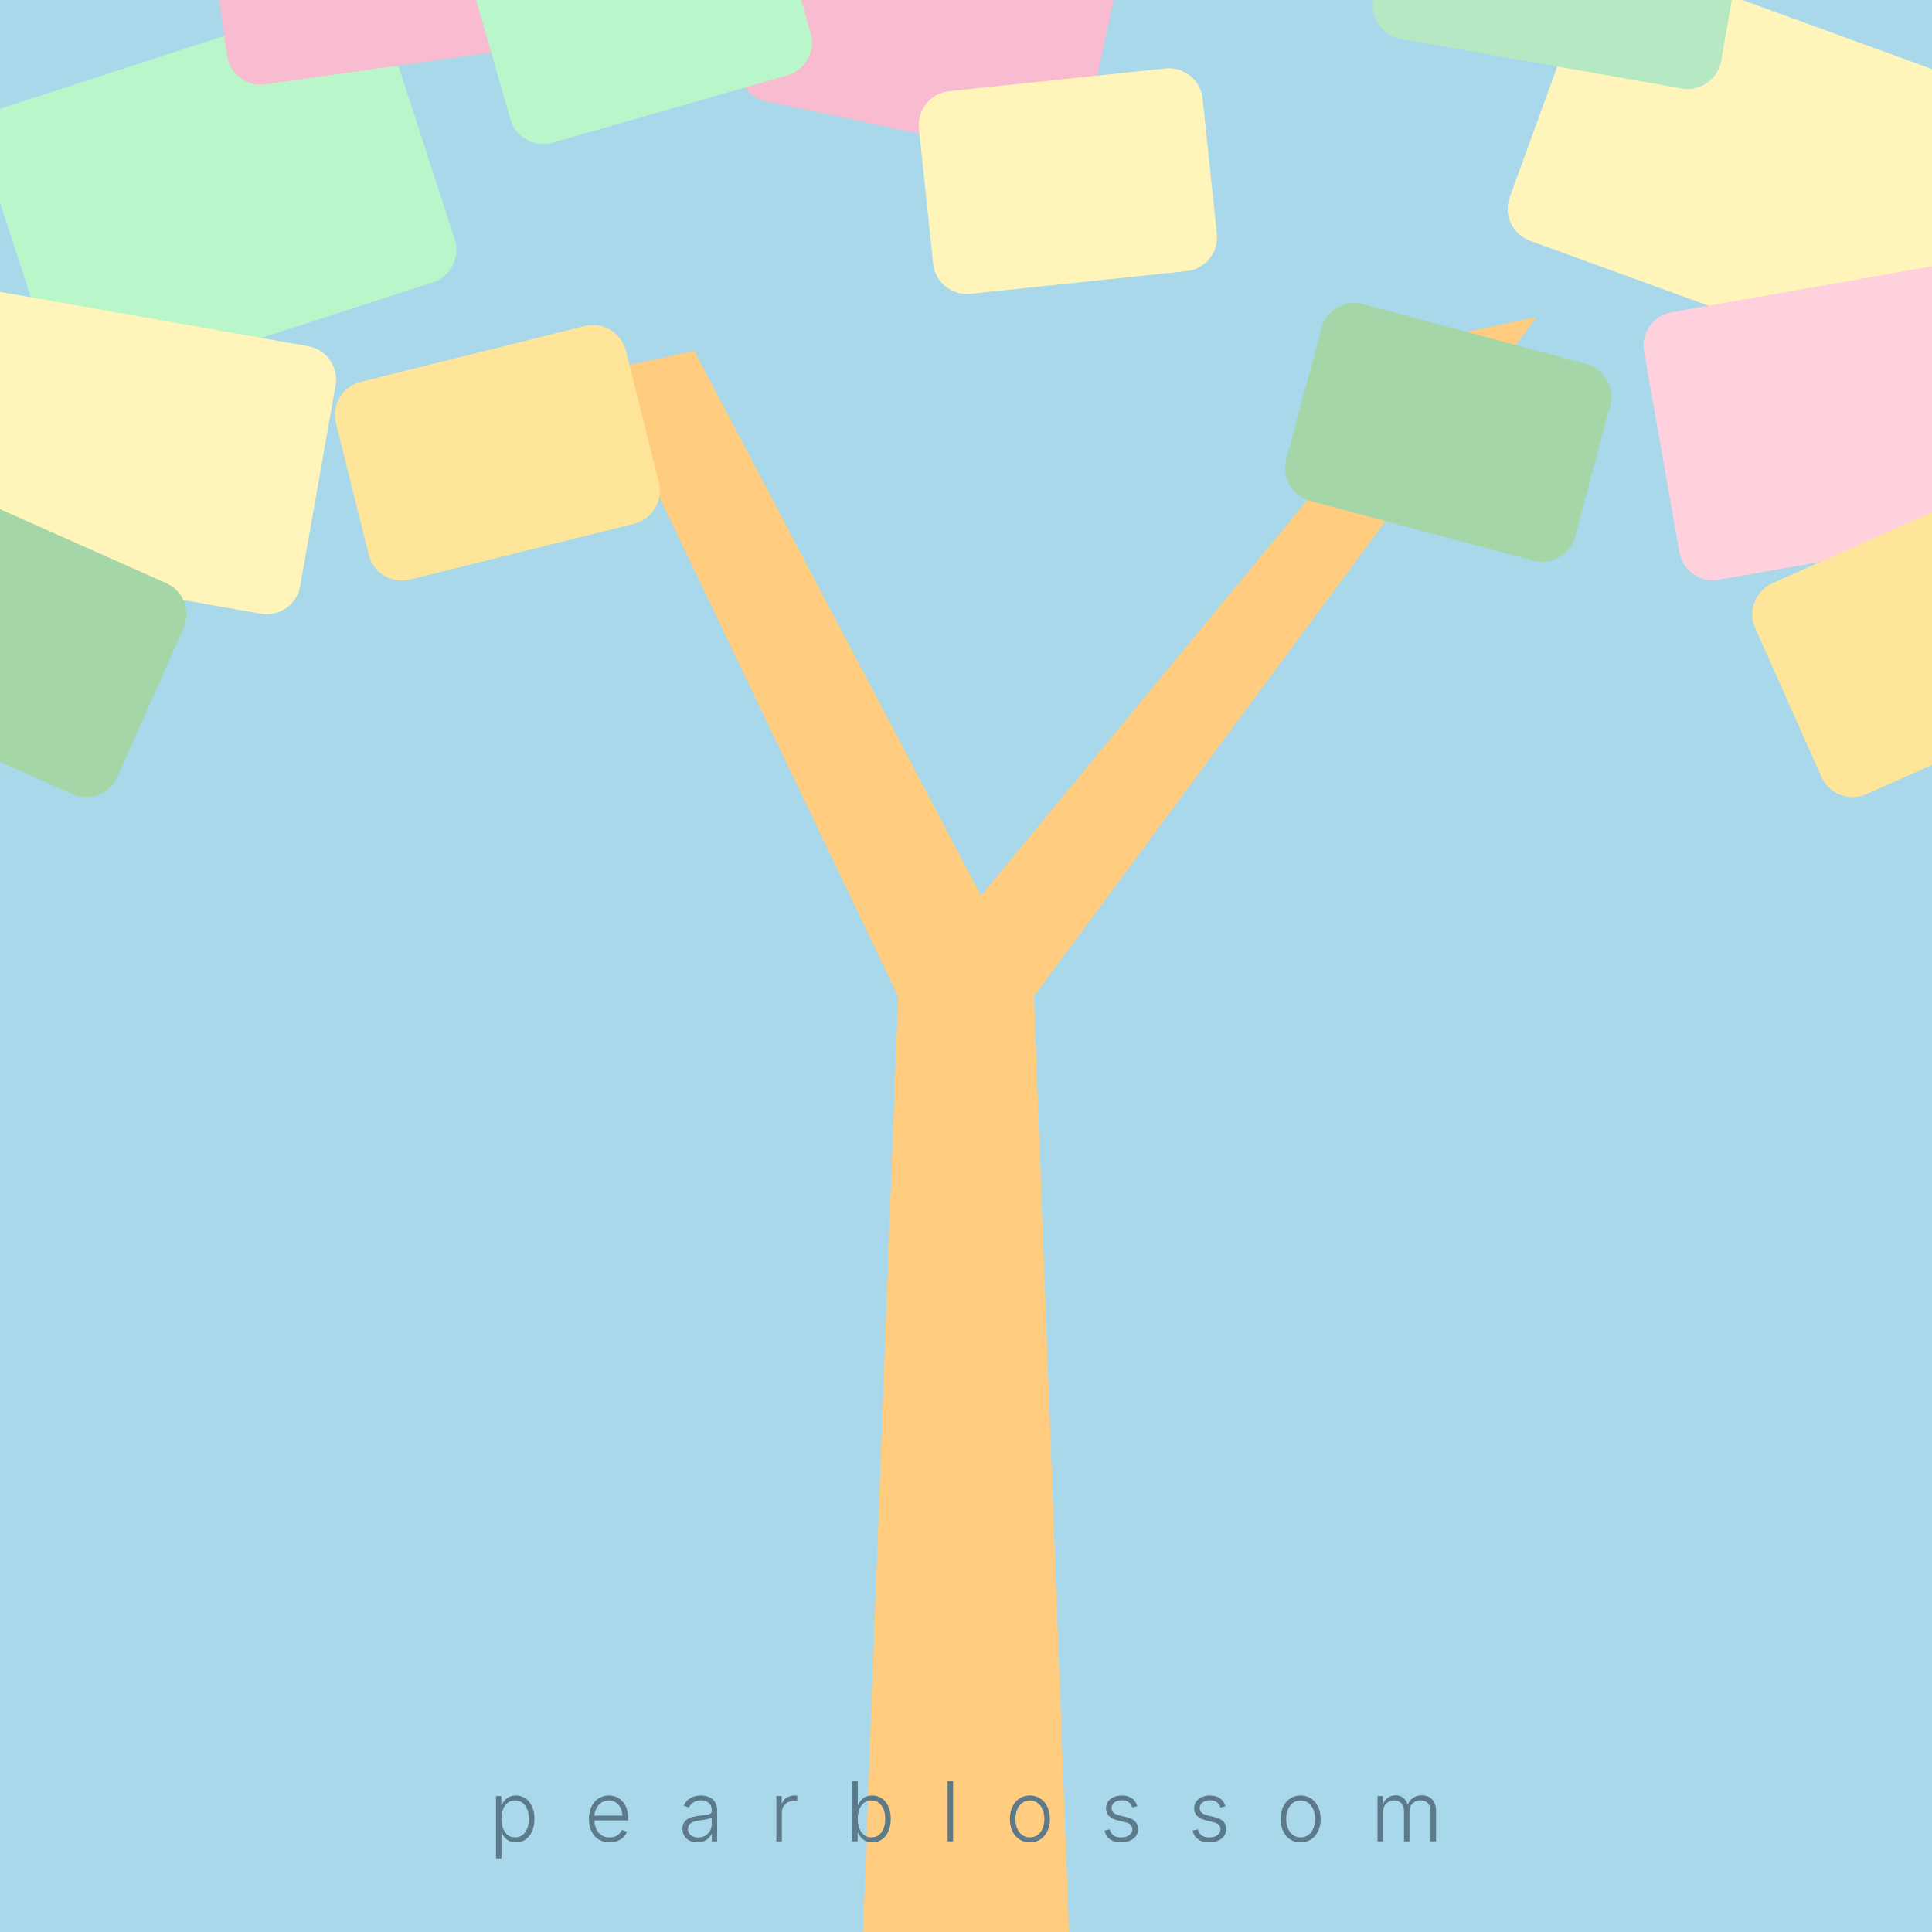
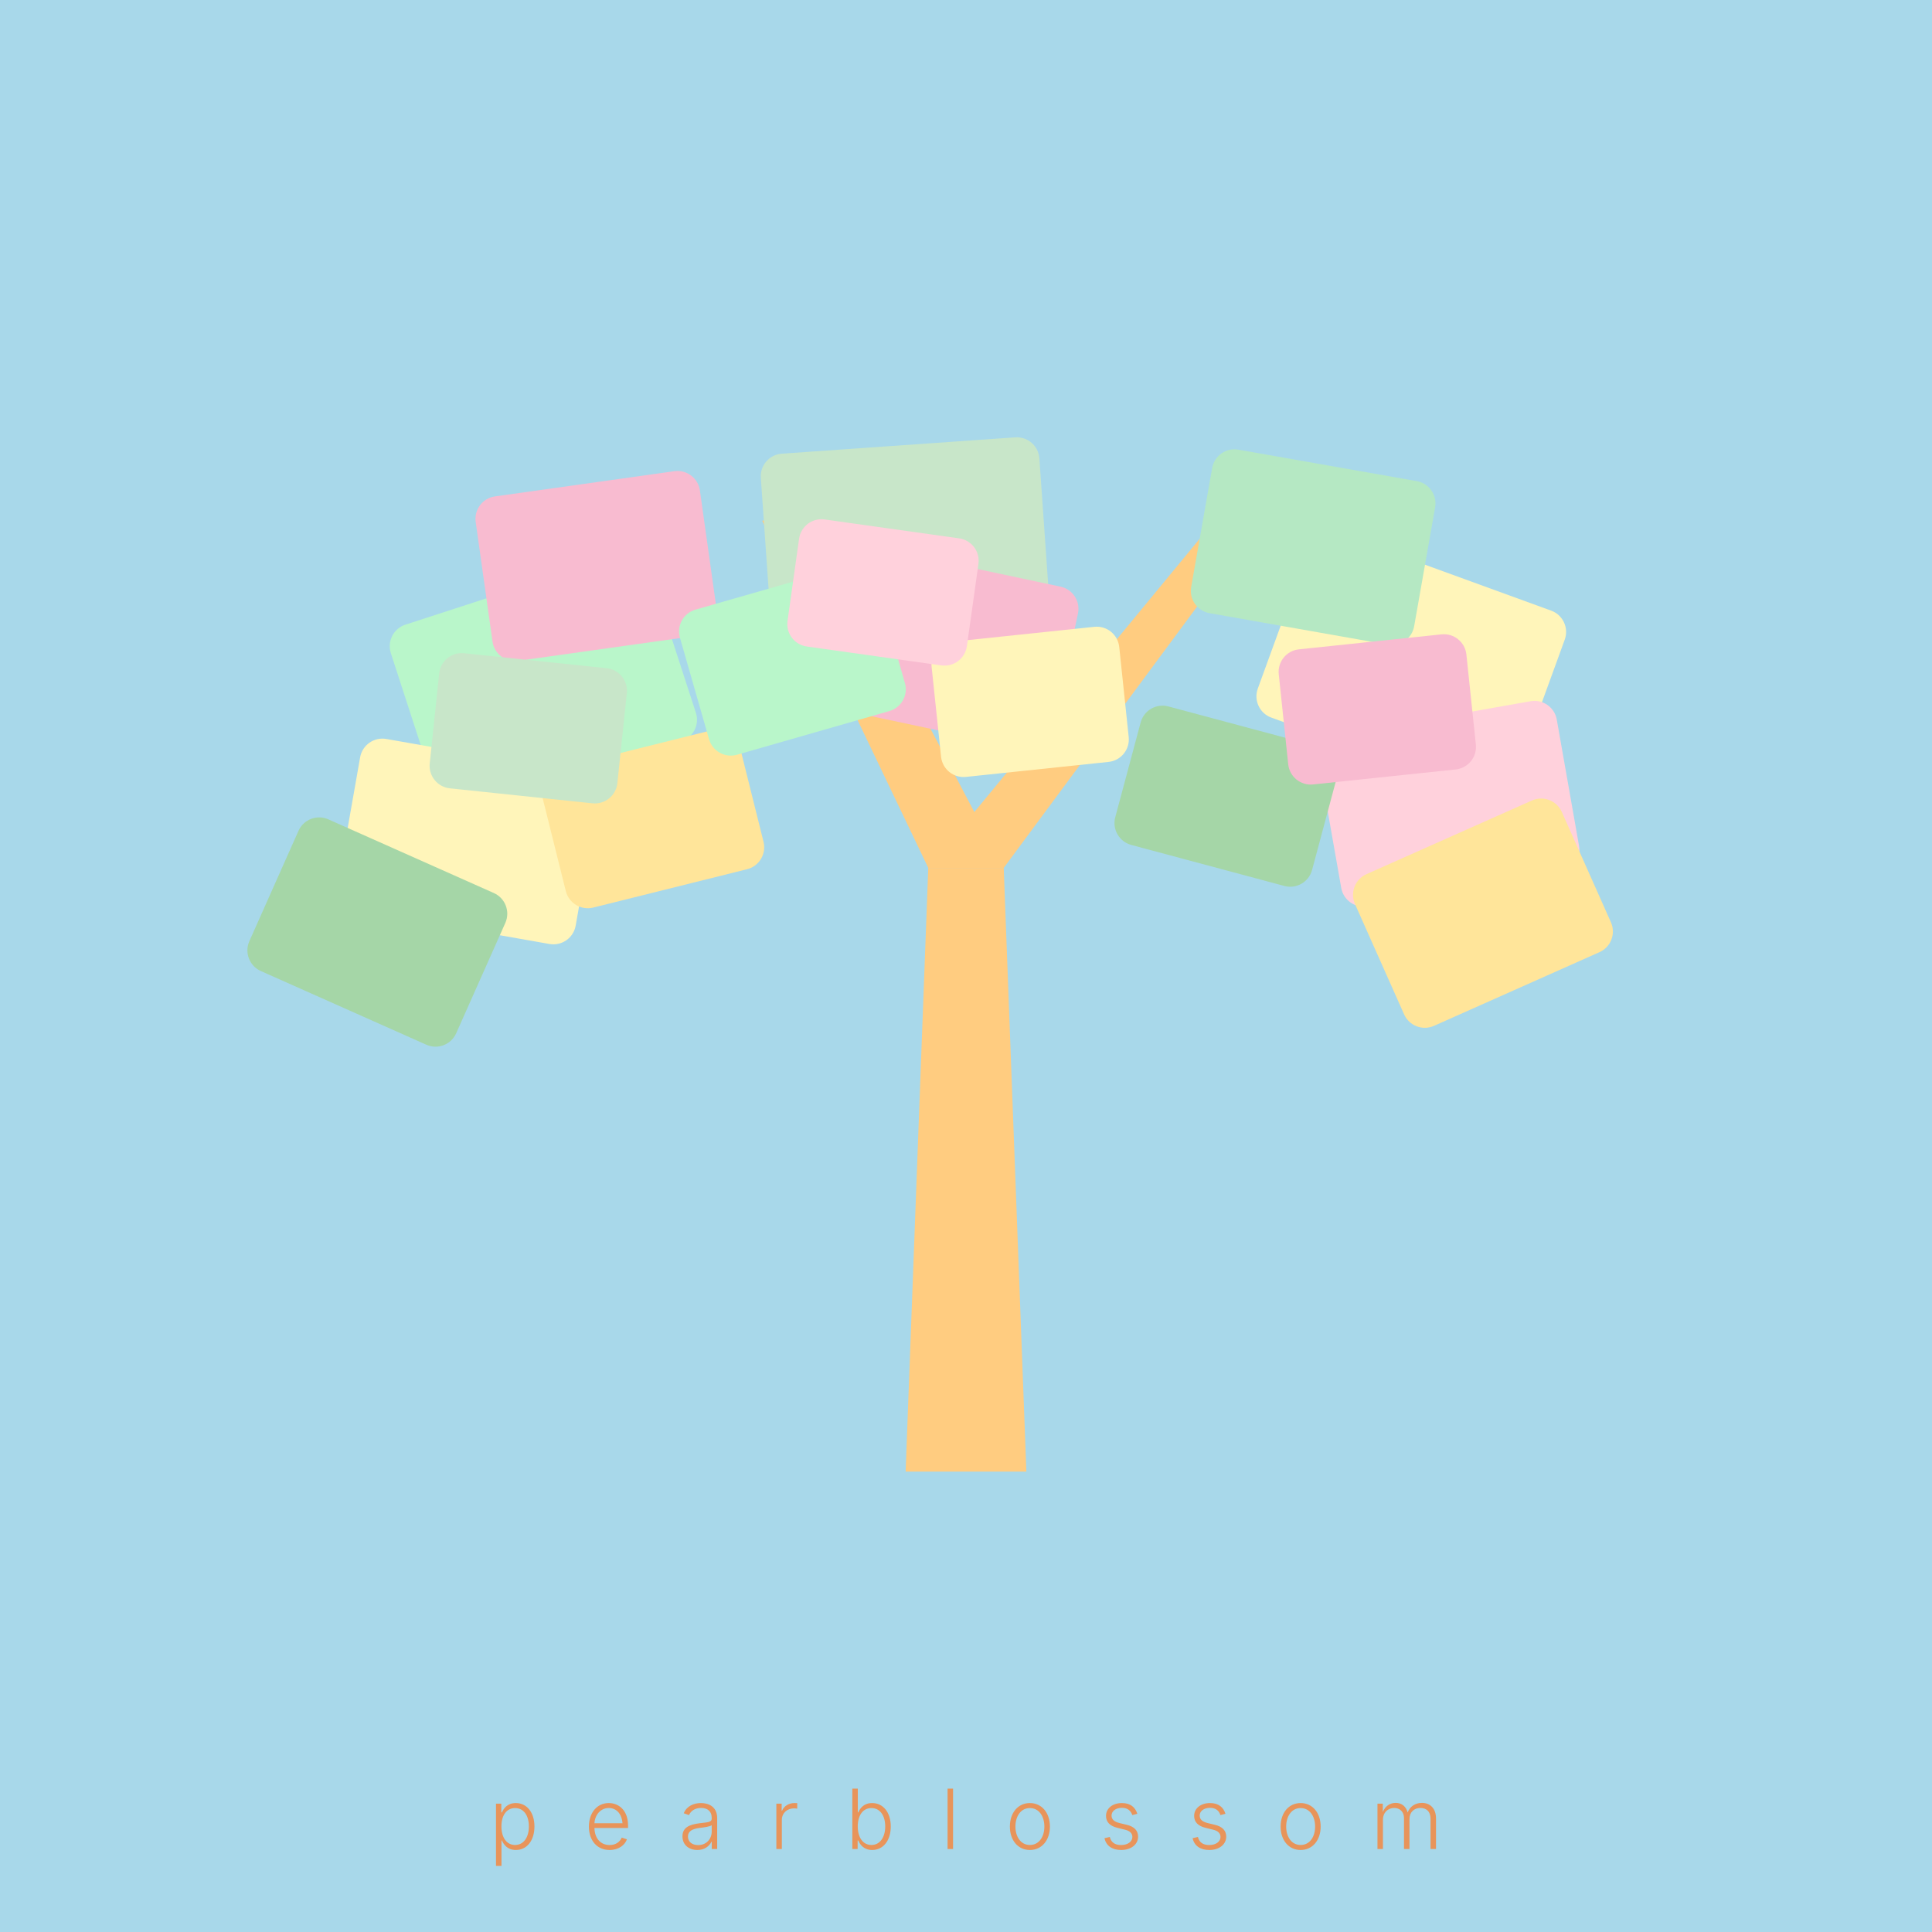
<svg xmlns="http://www.w3.org/2000/svg" viewBox="0 0 512 512" width="512" height="512">
  <rect x="0" y="0" width="512" height="512" fill="#A8D8EA" />
-   <g transform="translate(256,300) scale(1.8) translate(-256,-300)">
-     <polygon points="240,440 272,440 266,280 246,280" fill="#FFCC80" />
-     <polygon points="246,280 266,280 216,185 202,188" fill="#FFCC80" />
-     <polygon points="246,280 266,280 340,180 326,183" fill="#FFCC80" />
-     <rect x="115" y="140" width="62" height="44" rx="5" fill="#B9F6CA" transform="rotate(-18, 146, 162)" />
-     <rect x="105" y="180" width="56" height="40" rx="5" fill="#FFF5BA" transform="rotate(10, 133, 200)" />
-     <rect x="145" y="105" width="52" height="38" rx="5" fill="#F8BBD0" transform="rotate(-8, 171, 124)" />
-     <rect x="90" y="210" width="48" height="34" rx="5" fill="#A5D6A7" transform="rotate(24, 114, 227)" />
-     <rect x="165" y="185" width="44" height="30" rx="5" fill="#FFE59A" transform="rotate(-14, 187, 200)" />
-     <rect x="340" y="135" width="62" height="44" rx="5" fill="#FFF5BA" transform="rotate(20, 371, 157)" />
-     <rect x="358" y="175" width="56" height="40" rx="5" fill="#FFD1DC" transform="rotate(-10, 386, 195)" />
-     <rect x="318" y="105" width="52" height="38" rx="5" fill="#B5E8C3" transform="rotate(10, 344, 124)" />
-     <rect x="375" y="210" width="48" height="34" rx="5" fill="#FFE59A" transform="rotate(-24, 399, 227)" />
-     <rect x="305" y="182" width="44" height="30" rx="5" fill="#A5D6A7" transform="rotate(15, 327, 197)" />
-     <rect x="202" y="75" width="66" height="48" rx="5" fill="#C8E6C9" transform="rotate(-4, 235, 99)" />
-     <rect x="225" y="115" width="52" height="38" rx="5" fill="#F8BBD0" transform="rotate(12, 251, 134)" />
-     <rect x="185" y="118" width="46" height="32" rx="5" fill="#B9F6CA" transform="rotate(-16, 208, 134)" />
-     <rect x="250" y="145" width="42" height="30" rx="5" fill="#FFF5BA" transform="rotate(-6, 271, 160)" />
-   </g>
-   <text x="256" y="488" text-anchor="middle" font-family="system-ui,-apple-system,sans-serif" font-size="22" font-weight="300" letter-spacing="12" fill="#5C7A8A">pearblossom</text>
+   <polygon points="240,390 272,390 266,230 246,230" fill="#FFCC80" />
+   <polygon points="246,230 266,230 216,135 202,138" fill="#FFCC80" />
+   <polygon points="246,230 266,230 340,130 326,133" fill="#FFCC80" />
+   <rect x="108" y="155" width="72" height="52" rx="6" fill="#B9F6CA" transform="rotate(-18, 144, 181)" />
+   <rect x="92" y="200" width="64" height="46" rx="6" fill="#FFF5BA" transform="rotate(10, 124, 223)" />
+   <rect x="128" y="128" width="60" height="44" rx="6" fill="#F8BBD0" transform="rotate(-8, 158, 150)" />
+   <rect x="70" y="225" width="60" height="44" rx="6" fill="#A5D6A7" transform="rotate(24, 100, 247)" />
+   <rect x="146" y="198" width="54" height="38" rx="6" fill="#FFE59A" transform="rotate(-14, 173, 217)" />
+   <rect x="115" y="175" width="50" height="36" rx="6" fill="#C8E6C9" transform="rotate(6, 140, 193)" />
+   <rect x="338" y="150" width="72" height="52" rx="6" fill="#FFF5BA" transform="rotate(20, 374, 176)" />
+   <rect x="352" y="190" width="64" height="46" rx="6" fill="#FFD1DC" transform="rotate(-10, 384, 213)" />
+   <rect x="318" y="123" width="60" height="44" rx="6" fill="#B5E8C3" transform="rotate(10, 348, 145)" />
+   <rect x="363" y="220" width="60" height="44" rx="6" fill="#FFE59A" transform="rotate(-24, 393, 242)" />
+   <rect x="298" y="192" width="54" height="38" rx="6" fill="#A5D6A7" transform="rotate(15, 325, 211)" />
+   <rect x="340" y="170" width="50" height="36" rx="6" fill="#F8BBD0" transform="rotate(-6, 365, 188)" />
+   <rect x="203" y="118" width="74" height="54" rx="6" fill="#C8E6C9" transform="rotate(-4, 240, 145)" />
+   <rect x="223" y="150" width="60" height="44" rx="6" fill="#F8BBD0" transform="rotate(12, 253, 172)" />
+   <rect x="183" y="155" width="54" height="40" rx="6" fill="#B9F6CA" transform="rotate(-16, 210, 175)" />
+   <rect x="248" y="168" width="50" height="36" rx="6" fill="#FFF5BA" transform="rotate(-6, 273, 186)" />
+   <rect x="210" y="140" width="48" height="34" rx="6" fill="#FFD1DC" transform="rotate(8, 234, 157)" />
+   <text x="256" y="490" text-anchor="middle" font-family="system-ui,-apple-system,sans-serif" font-size="22" font-weight="300" letter-spacing="12" fill="#E8945A">pearblossom</text>
</svg>
